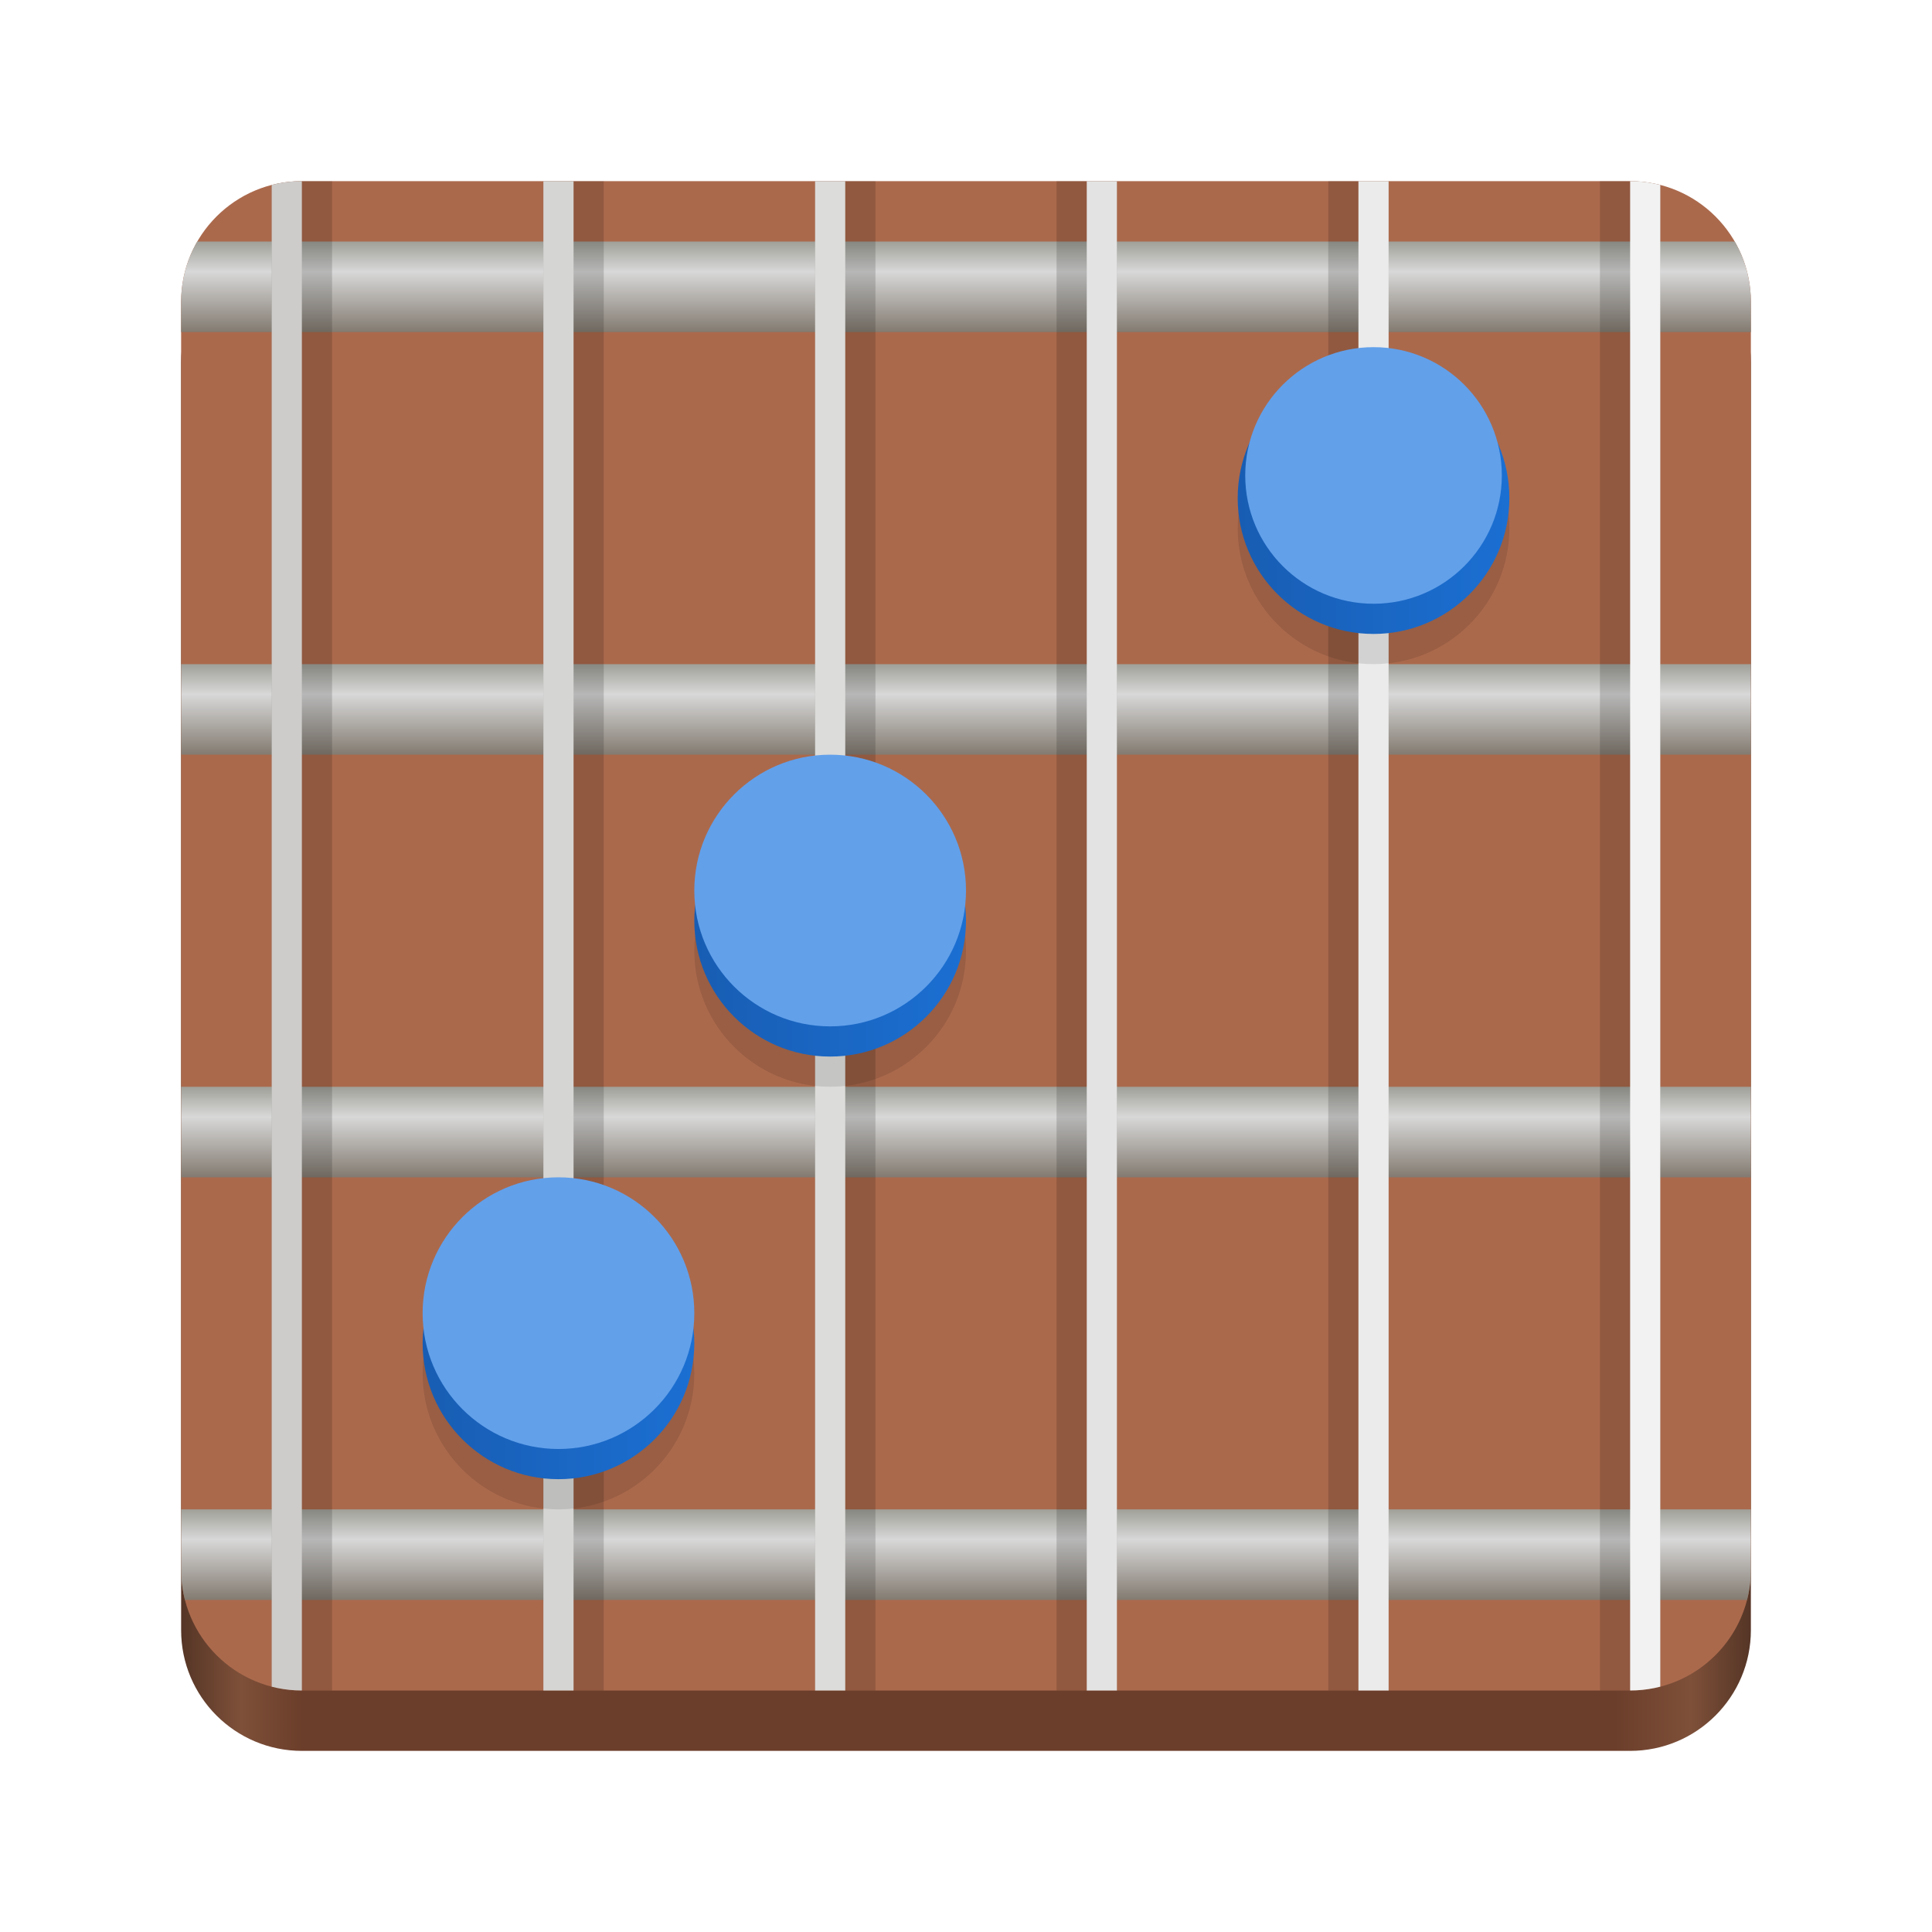
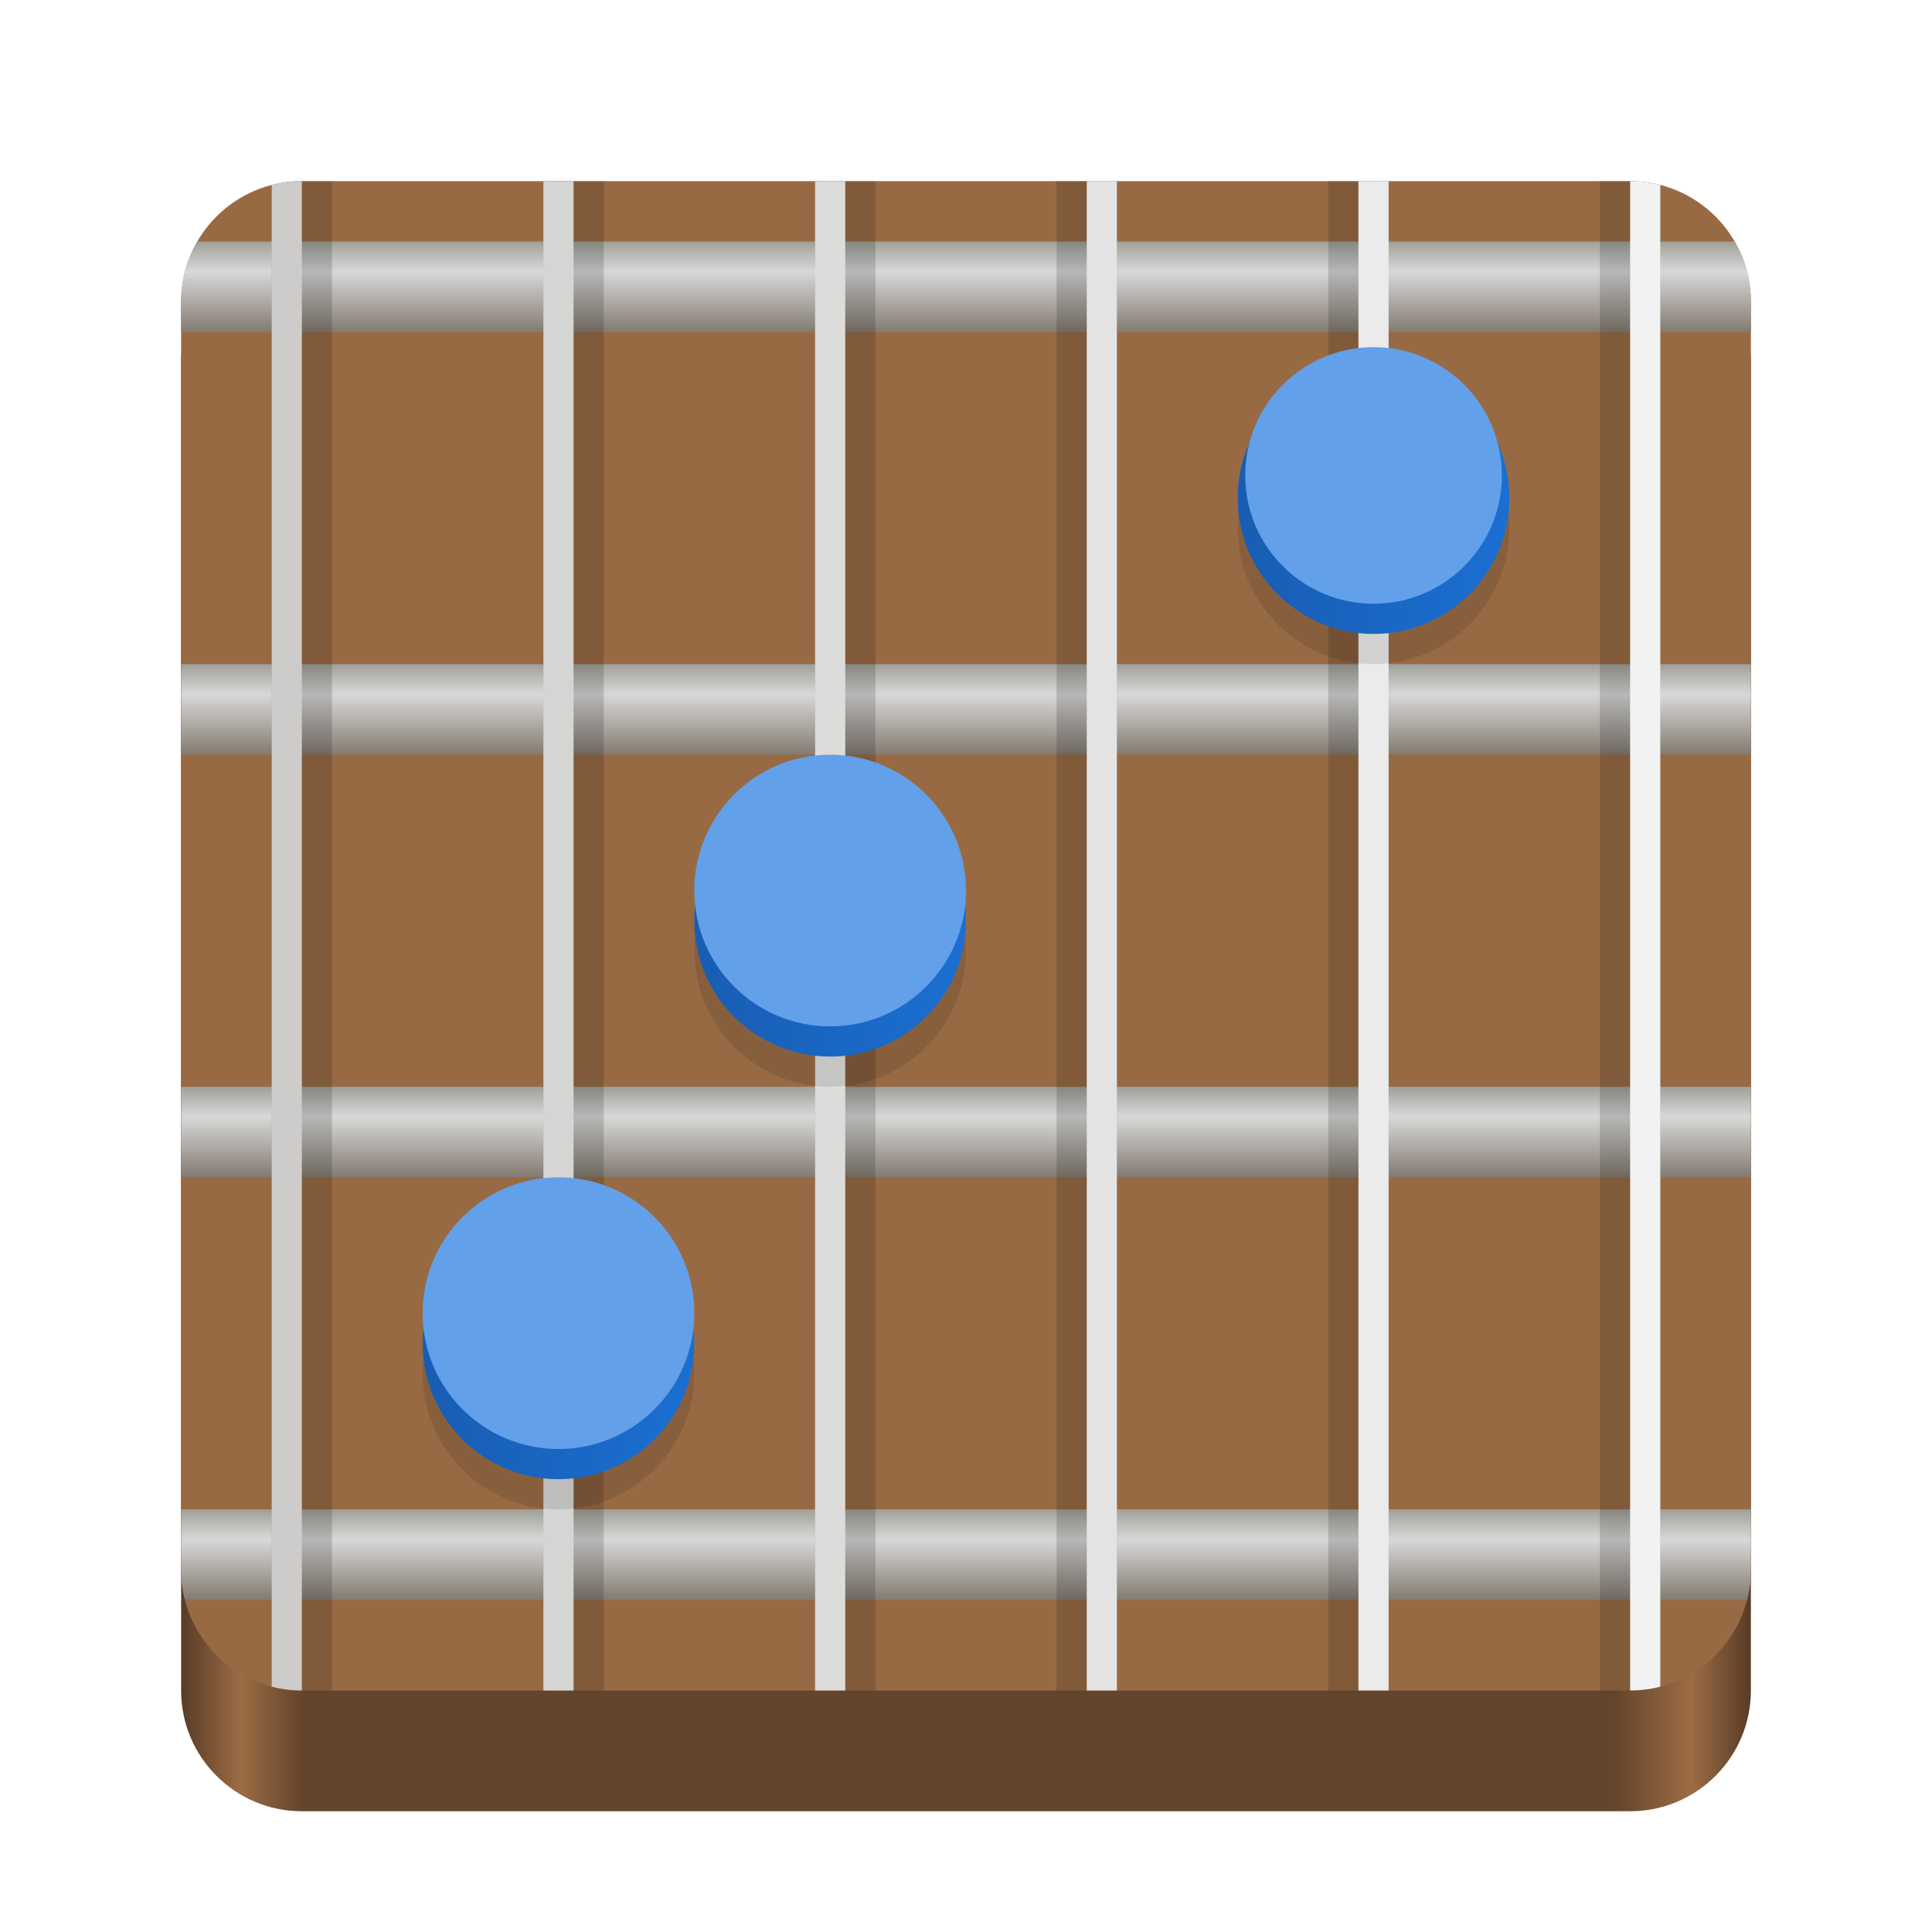
<svg xmlns="http://www.w3.org/2000/svg" xmlns:xlink="http://www.w3.org/1999/xlink" height="128px" viewBox="0 0 128 128" width="128px">
-   <linearGradient id="a" gradientUnits="userSpaceOnUse" x1="12" x2="116" y1="100" y2="100">
-     <stop offset="0" stop-color="#553526" />
-     <stop offset="0.038" stop-color="#7e5039" />
-     <stop offset="0.077" stop-color="#6b3e2b" />
-     <stop offset="0.913" stop-color="#6b3e2b" />
-     <stop offset="0.962" stop-color="#7e5039" />
-     <stop offset="1" stop-color="#553526" />
+   <linearGradient id="a" gradientTransform="matrix(1 0 0 1.04 0 -179.52)" gradientUnits="userSpaceOnUse" x1="12" x2="116" y1="272" y2="272">
+     <stop offset="0" stop-color="#583b26" />
+     <stop offset="0.038" stop-color="#9c6c44" />
+     <stop offset="0.077" stop-color="#63452c" />
+     <stop offset="0.913" stop-color="#63452c" />
+     <stop offset="0.962" stop-color="#9c6c44" />
+     <stop offset="1" stop-color="#583b26" />
  </linearGradient>
  <clipPath id="b">
    <path d="m 12 16 h 104 v 6 h -104 z m 0 0" />
  </clipPath>
  <clipPath id="c">
    <path d="m 20 12 h 88 c 4.418 0 8 3.582 8 8 v 84 c 0 4.418 -3.582 8 -8 8 h -88 c -4.418 0 -8 -3.582 -8 -8 v -84 c 0 -4.418 3.582 -8 8 -8 z m 0 0" />
  </clipPath>
  <linearGradient id="d" gradientUnits="userSpaceOnUse">
    <stop offset="0" stop-color="#837b71" />
    <stop offset="0.667" stop-color="#d8d8d8" />
    <stop offset="1" stop-color="#a0a099" />
  </linearGradient>
  <linearGradient id="e" gradientTransform="matrix(1 0 0 1.5 0 -269)" x1="64" x2="64" xlink:href="#d" y1="194" y2="190" />
  <clipPath id="f">
    <path d="m 12 44 h 104 v 6 h -104 z m 0 0" />
  </clipPath>
  <clipPath id="g">
    <path d="m 20 12 h 88 c 4.418 0 8 3.582 8 8 v 84 c 0 4.418 -3.582 8 -8 8 h -88 c -4.418 0 -8 -3.582 -8 -8 v -84 c 0 -4.418 3.582 -8 8 -8 z m 0 0" />
  </clipPath>
  <linearGradient id="h" gradientTransform="matrix(1 0 0 1.5 0 -283)" x1="64" x2="64" xlink:href="#d" y1="222" y2="218" />
  <clipPath id="i">
    <path d="m 12 72 h 104 v 6 h -104 z m 0 0" />
  </clipPath>
  <clipPath id="j">
    <path d="m 20 12 h 88 c 4.418 0 8 3.582 8 8 v 84 c 0 4.418 -3.582 8 -8 8 h -88 c -4.418 0 -8 -3.582 -8 -8 v -84 c 0 -4.418 3.582 -8 8 -8 z m 0 0" />
  </clipPath>
  <linearGradient id="k" gradientTransform="matrix(1 0 0 1.5 0 -297)" x1="64" x2="64" xlink:href="#d" y1="250" y2="246" />
  <clipPath id="l">
    <path d="m 12 100 h 104 v 6 h -104 z m 0 0" />
  </clipPath>
  <clipPath id="m">
    <path d="m 20 12 h 88 c 4.418 0 8 3.582 8 8 v 84 c 0 4.418 -3.582 8 -8 8 h -88 c -4.418 0 -8 -3.582 -8 -8 v -84 c 0 -4.418 3.582 -8 8 -8 z m 0 0" />
  </clipPath>
  <linearGradient id="n" gradientTransform="matrix(1 0 0 1.5 0 -311)" x1="64" x2="64" xlink:href="#d" y1="278" y2="274" />
  <clipPath id="o">
    <path d="m 54 12 h 4 v 100 h -4 z m 0 0" />
  </clipPath>
  <clipPath id="p">
    <path d="m 20 12 h 88 c 4.418 0 8 3.582 8 8 v 84 c 0 4.418 -3.582 8 -8 8 h -88 c -4.418 0 -8 -3.582 -8 -8 v -84 c 0 -4.418 3.582 -8 8 -8 z m 0 0" />
  </clipPath>
  <clipPath id="q">
    <path d="m 18 12 h 4 v 100 h -4 z m 0 0" />
  </clipPath>
  <clipPath id="r">
    <path d="m 20 12 h 88 c 4.418 0 8 3.582 8 8 v 84 c 0 4.418 -3.582 8 -8 8 h -88 c -4.418 0 -8 -3.582 -8 -8 v -84 c 0 -4.418 3.582 -8 8 -8 z m 0 0" />
  </clipPath>
  <clipPath id="s">
    <path d="m 18 12 h 2 v 100 h -2 z m 0 0" />
  </clipPath>
  <clipPath id="t">
    <path d="m 20 12 h 88 c 4.418 0 8 3.582 8 8 v 84 c 0 4.418 -3.582 8 -8 8 h -88 c -4.418 0 -8 -3.582 -8 -8 v -84 c 0 -4.418 3.582 -8 8 -8 z m 0 0" />
  </clipPath>
  <clipPath id="u">
    <path d="m 106 12 h 4 v 100 h -4 z m 0 0" />
  </clipPath>
  <clipPath id="v">
    <path d="m 20 12 h 88 c 4.418 0 8 3.582 8 8 v 84 c 0 4.418 -3.582 8 -8 8 h -88 c -4.418 0 -8 -3.582 -8 -8 v -84 c 0 -4.418 3.582 -8 8 -8 z m 0 0" />
  </clipPath>
  <clipPath id="w">
    <path d="m 108 12 h 2 v 100 h -2 z m 0 0" />
  </clipPath>
  <clipPath id="x">
    <path d="m 20 12 h 88 c 4.418 0 8 3.582 8 8 v 84 c 0 4.418 -3.582 8 -8 8 h -88 c -4.418 0 -8 -3.582 -8 -8 v -84 c 0 -4.418 3.582 -8 8 -8 z m 0 0" />
  </clipPath>
  <clipPath id="y">
    <path d="m 88 12 h 4 v 100 h -4 z m 0 0" />
  </clipPath>
  <clipPath id="z">
    <path d="m 20 12 h 88 c 4.418 0 8 3.582 8 8 v 84 c 0 4.418 -3.582 8 -8 8 h -88 c -4.418 0 -8 -3.582 -8 -8 v -84 c 0 -4.418 3.582 -8 8 -8 z m 0 0" />
  </clipPath>
  <clipPath id="A">
    <path d="m 90 12 h 2 v 100 h -2 z m 0 0" />
  </clipPath>
  <clipPath id="B">
    <path d="m 20 12 h 88 c 4.418 0 8 3.582 8 8 v 84 c 0 4.418 -3.582 8 -8 8 h -88 c -4.418 0 -8 -3.582 -8 -8 v -84 c 0 -4.418 3.582 -8 8 -8 z m 0 0" />
  </clipPath>
  <clipPath id="C">
    <path d="m 70 12 h 4 v 100 h -4 z m 0 0" />
  </clipPath>
  <clipPath id="D">
    <path d="m 20 12 h 88 c 4.418 0 8 3.582 8 8 v 84 c 0 4.418 -3.582 8 -8 8 h -88 c -4.418 0 -8 -3.582 -8 -8 v -84 c 0 -4.418 3.582 -8 8 -8 z m 0 0" />
  </clipPath>
  <clipPath id="E">
    <path d="m 72 12 h 2 v 100 h -2 z m 0 0" />
  </clipPath>
  <clipPath id="F">
    <path d="m 20 12 h 88 c 4.418 0 8 3.582 8 8 v 84 c 0 4.418 -3.582 8 -8 8 h -88 c -4.418 0 -8 -3.582 -8 -8 v -84 c 0 -4.418 3.582 -8 8 -8 z m 0 0" />
  </clipPath>
  <clipPath id="G">
    <path d="m 54 12 h 2 v 100 h -2 z m 0 0" />
  </clipPath>
  <clipPath id="H">
    <path d="m 20 12 h 88 c 4.418 0 8 3.582 8 8 v 84 c 0 4.418 -3.582 8 -8 8 h -88 c -4.418 0 -8 -3.582 -8 -8 v -84 c 0 -4.418 3.582 -8 8 -8 z m 0 0" />
  </clipPath>
  <clipPath id="I">
    <path d="m 36 12 h 4 v 100 h -4 z m 0 0" />
  </clipPath>
  <clipPath id="J">
    <path d="m 20 12 h 88 c 4.418 0 8 3.582 8 8 v 84 c 0 4.418 -3.582 8 -8 8 h -88 c -4.418 0 -8 -3.582 -8 -8 v -84 c 0 -4.418 3.582 -8 8 -8 z m 0 0" />
  </clipPath>
  <clipPath id="K">
    <path d="m 36 12 h 2 v 100 h -2 z m 0 0" />
  </clipPath>
  <clipPath id="L">
    <path d="m 20 12 h 88 c 4.418 0 8 3.582 8 8 v 84 c 0 4.418 -3.582 8 -8 8 h -88 c -4.418 0 -8 -3.582 -8 -8 v -84 c 0 -4.418 3.582 -8 8 -8 z m 0 0" />
  </clipPath>
  <linearGradient id="M" gradientUnits="userSpaceOnUse">
    <stop offset="0" stop-color="#185db3" />
    <stop offset="1" stop-color="#1b6fd2" />
  </linearGradient>
  <linearGradient id="N" x1="28" x2="46" xlink:href="#M" y1="89" y2="89" />
  <linearGradient id="O" x1="46" x2="64" xlink:href="#M" y1="61" y2="61" />
  <linearGradient id="P" x1="82" x2="100" xlink:href="#M" y1="33" y2="33" />
-   <path d="m 20 16 h 88 c 4.418 0 8 3.582 8 8 v 84 c 0 4.418 -3.582 8 -8 8 h -88 c -4.418 0 -8 -3.582 -8 -8 v -84 c 0 -4.418 3.582 -8 8 -8 z m 0 0" fill="url(#a)" />
-   <path d="m 20 12 h 88 c 4.418 0 8 3.582 8 8 v 84 c 0 4.418 -3.582 8 -8 8 h -88 c -4.418 0 -8 -3.582 -8 -8 v -84 c 0 -4.418 3.582 -8 8 -8 z m 0 0" fill="#ab694c" />
+   <path d="m 20 16 h 88 c 4.418 0 8 3.582 8 8 v 88 c 0 4.418 -3.582 8 -8 8 h -88 c -4.418 0 -8 -3.582 -8 -8 v -88 c 0 -4.418 3.582 -8 8 -8 z m 0 0" fill="url(#a)" />
+   <path d="m 20 12 h 88 c 4.418 0 8 3.582 8 8 v 84 c 0 4.418 -3.582 8 -8 8 h -88 c -4.418 0 -8 -3.582 -8 -8 v -84 c 0 -4.418 3.582 -8 8 -8 z m 0 0" fill="#986a44" />
  <g clip-path="url(#b)">
    <g clip-path="url(#c)">
      <path d="m 12 16 h 104 v 6 h -104 z m 0 0" fill="url(#e)" />
    </g>
  </g>
  <g clip-path="url(#f)">
    <g clip-path="url(#g)">
      <path d="m 12 44 h 104 v 6 h -104 z m 0 0" fill="url(#h)" />
    </g>
  </g>
  <g clip-path="url(#i)">
    <g clip-path="url(#j)">
      <path d="m 12 72 h 104 v 6 h -104 z m 0 0" fill="url(#k)" />
    </g>
  </g>
  <g clip-path="url(#l)">
    <g clip-path="url(#m)">
      <path d="m 12 100 h 104 v 6 h -104 z m 0 0" fill="url(#n)" />
    </g>
  </g>
  <g clip-path="url(#o)">
    <g clip-path="url(#p)">
      <path d="m 54 12 h 4 v 100 h -4 z m 0 0" fill-opacity="0.153" />
    </g>
  </g>
  <g clip-path="url(#q)">
    <g clip-path="url(#r)">
      <path d="m 18 12 h 4 v 100 h -4 z m 0 0" fill-opacity="0.153" />
    </g>
  </g>
  <g clip-path="url(#s)">
    <g clip-path="url(#t)">
      <path d="m 18 12 h 2 v 100 h -2 z m 0 0" fill="#ceccca" />
    </g>
  </g>
  <g clip-path="url(#u)">
    <g clip-path="url(#v)">
      <path d="m 106 12 h 4 v 100 h -4 z m 0 0" fill-opacity="0.153" />
    </g>
  </g>
  <g clip-path="url(#w)">
    <g clip-path="url(#x)">
      <path d="m 108 12 h 2 v 100 h -2 z m 0 0" fill="#f2f2f2" />
    </g>
  </g>
  <g clip-path="url(#y)">
    <g clip-path="url(#z)">
      <path d="m 88 12 h 4 v 100 h -4 z m 0 0" fill-opacity="0.153" />
    </g>
  </g>
  <g clip-path="url(#A)">
    <g clip-path="url(#B)">
      <path d="m 90 12 h 2 v 100 h -2 z m 0 0" fill="#ebebeb" />
    </g>
  </g>
  <g clip-path="url(#C)">
    <g clip-path="url(#D)">
      <path d="m 70 12 h 4 v 100 h -4 z m 0 0" fill-opacity="0.153" />
    </g>
  </g>
  <g clip-path="url(#E)">
    <g clip-path="url(#F)">
      <path d="m 72 12 h 2 v 100 h -2 z m 0 0" fill="#e3e3e3" />
    </g>
  </g>
  <g clip-path="url(#G)">
    <g clip-path="url(#H)">
      <path d="m 54 12 h 2 v 100 h -2 z m 0 0" fill="#dcdcda" />
    </g>
  </g>
  <g clip-path="url(#I)">
    <g clip-path="url(#J)">
      <path d="m 36 12 h 4 v 100 h -4 z m 0 0" fill-opacity="0.153" />
    </g>
  </g>
  <g clip-path="url(#K)">
    <g clip-path="url(#L)">
      <path d="m 36 12 h 2 v 100 h -2 z m 0 0" fill="#d5d5d3" />
    </g>
  </g>
  <path d="m 46 91 c 0 4.969 -4.031 9 -9 9 s -9 -4.031 -9 -9 s 4.031 -9 9 -9 s 9 4.031 9 9 z m 0 0" fill-opacity="0.106" />
  <path d="m 46 89 c 0 4.969 -4.031 9 -9 9 s -9 -4.031 -9 -9 s 4.031 -9 9 -9 s 9 4.031 9 9 z m 0 0" fill="url(#N)" />
  <path d="m 46 87 c 0 4.969 -4.031 9 -9 9 s -9 -4.031 -9 -9 s 4.031 -9 9 -9 s 9 4.031 9 9 z m 0 0" fill="#62a0ea" />
  <path d="m 64 63 c 0 4.969 -4.031 9 -9 9 s -9 -4.031 -9 -9 s 4.031 -9 9 -9 s 9 4.031 9 9 z m 0 0" fill-opacity="0.106" />
  <path d="m 64 61 c 0 4.969 -4.031 9 -9 9 s -9 -4.031 -9 -9 s 4.031 -9 9 -9 s 9 4.031 9 9 z m 0 0" fill="url(#O)" />
  <path d="m 64 59 c 0 4.969 -4.031 9 -9 9 s -9 -4.031 -9 -9 s 4.031 -9 9 -9 s 9 4.031 9 9 z m 0 0" fill="#62a0ea" />
  <path d="m 100 35 c 0 4.969 -4.031 9 -9 9 s -9 -4.031 -9 -9 s 4.031 -9 9 -9 s 9 4.031 9 9 z m 0 0" fill-opacity="0.106" />
  <path d="m 100 33 c 0 4.969 -4.031 9 -9 9 s -9 -4.031 -9 -9 s 4.031 -9 9 -9 s 9 4.031 9 9 z m 0 0" fill="url(#P)" />
  <path d="m 99.5 31.5 c 0 4.695 -3.805 8.5 -8.5 8.5 s -8.5 -3.805 -8.5 -8.5 s 3.805 -8.5 8.5 -8.5 s 8.5 3.805 8.5 8.5 z m 0 0" fill="#62a0ea" />
</svg>
